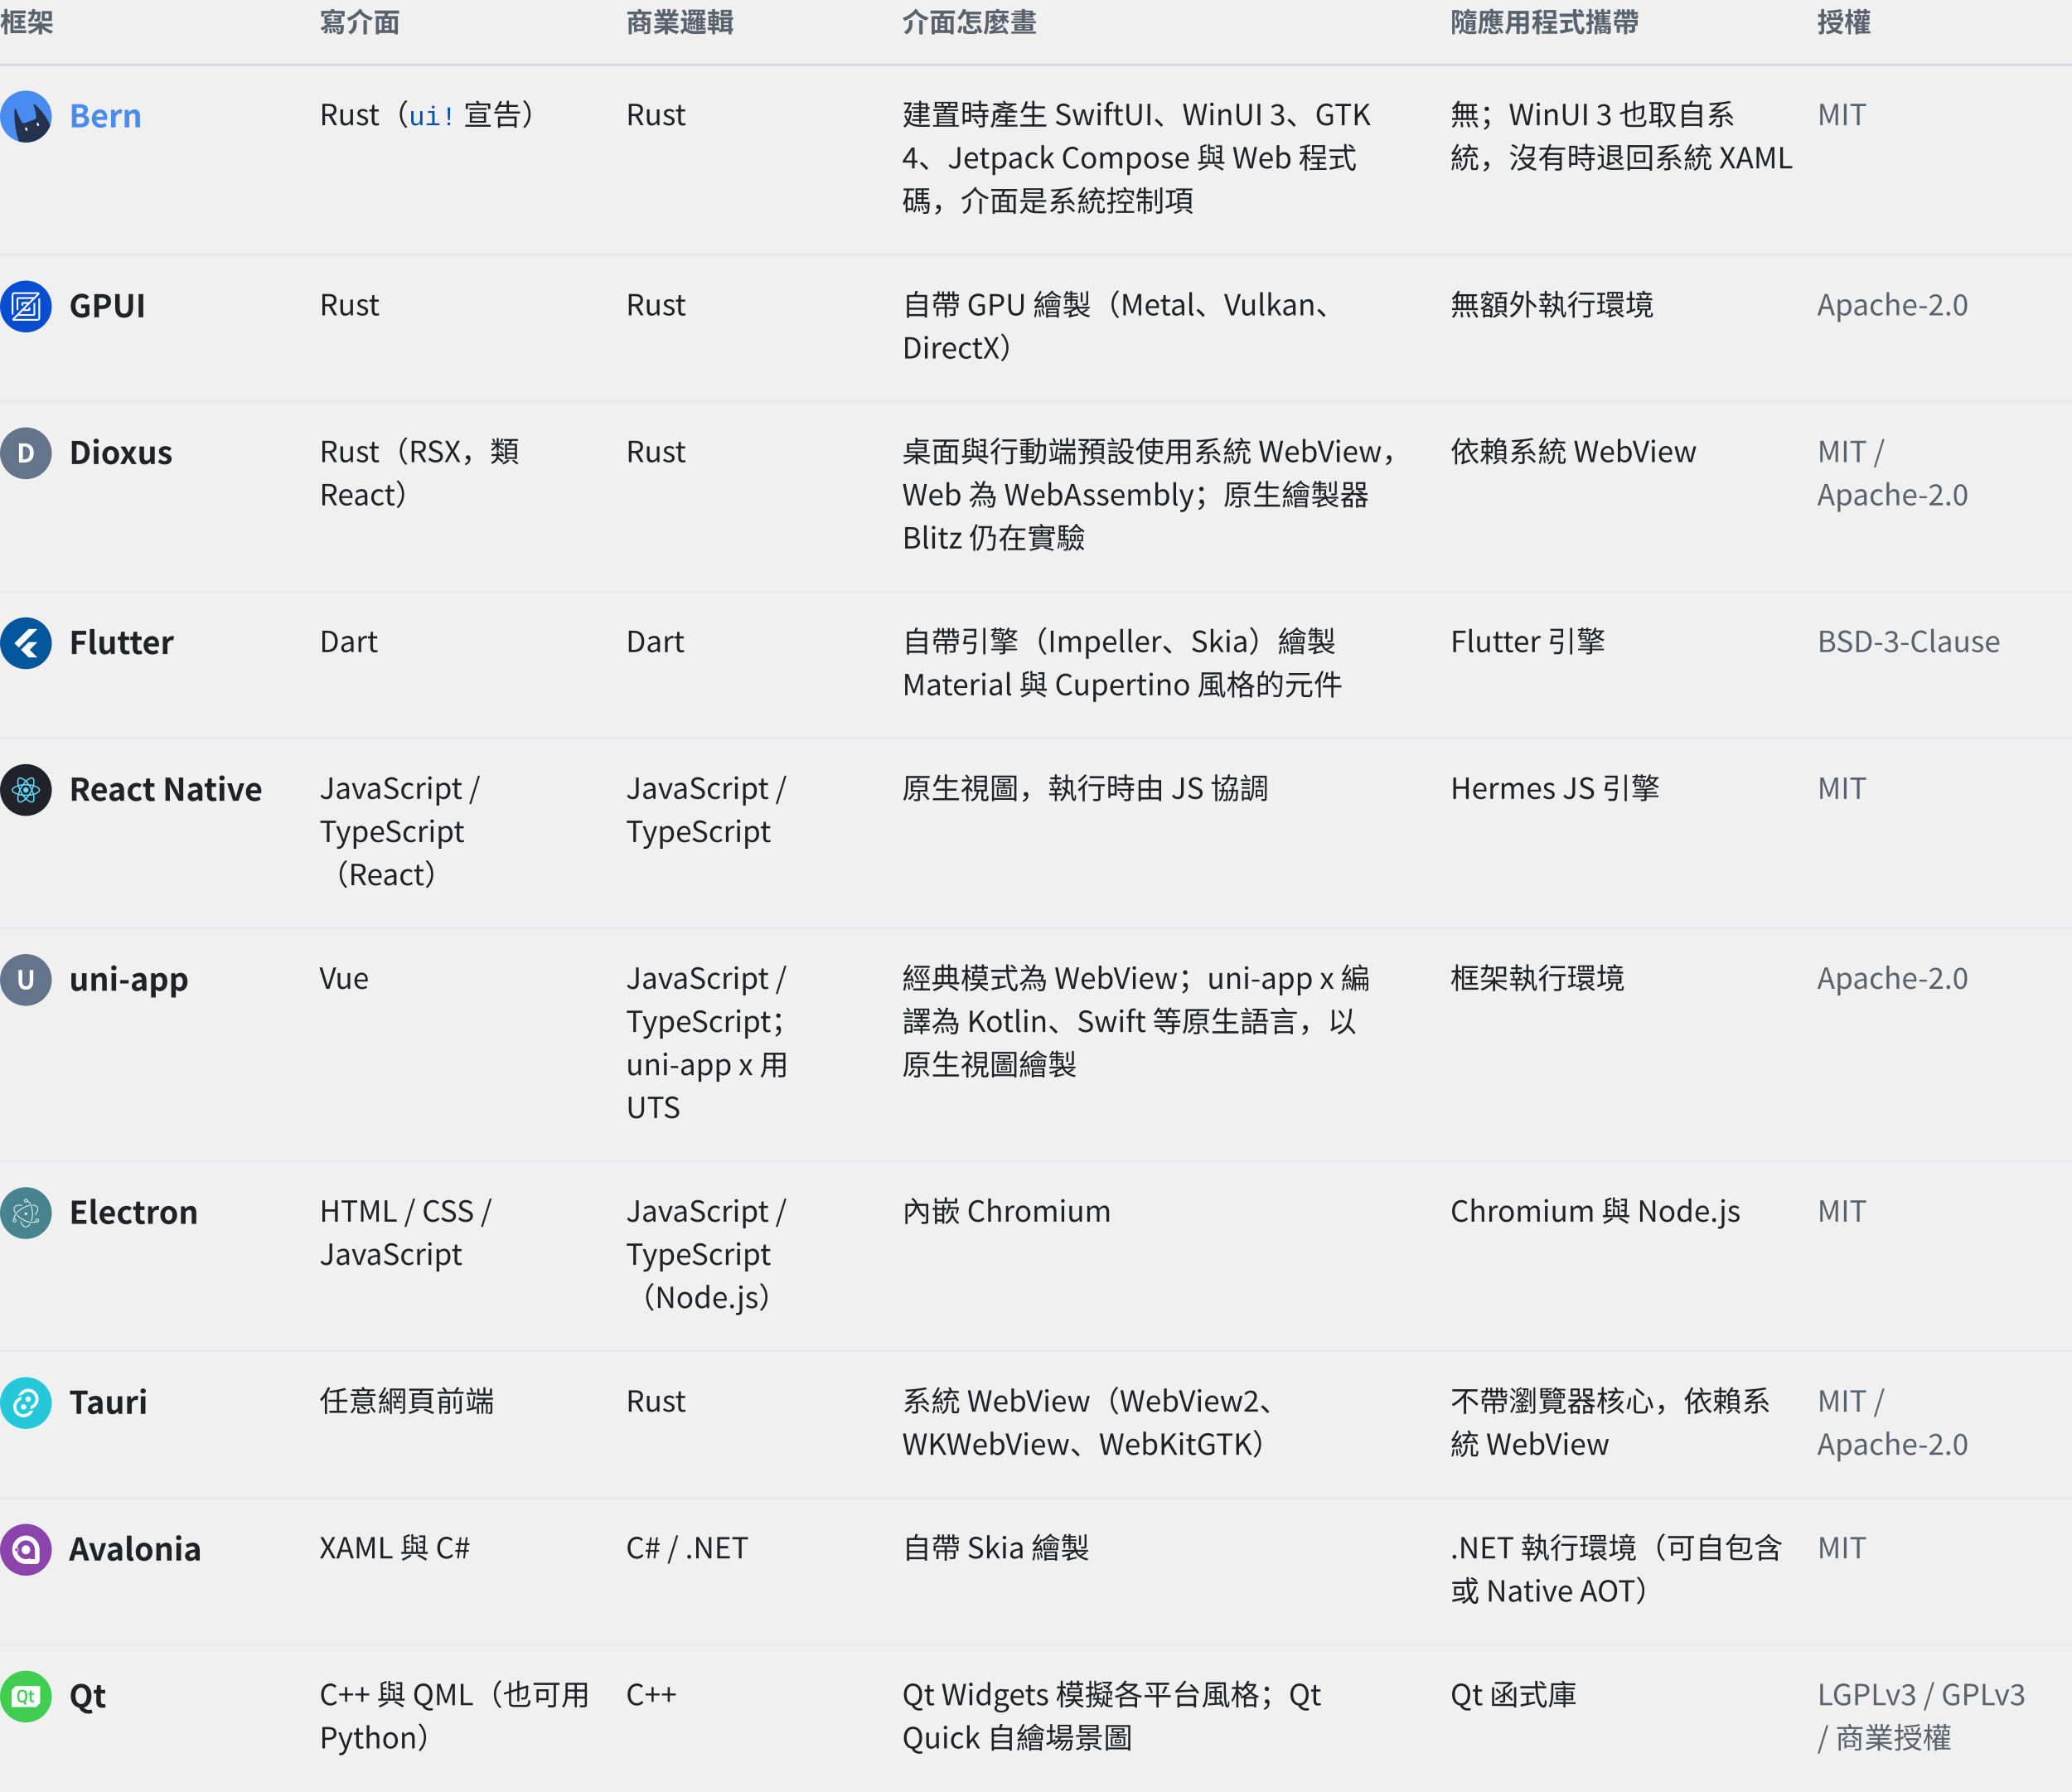
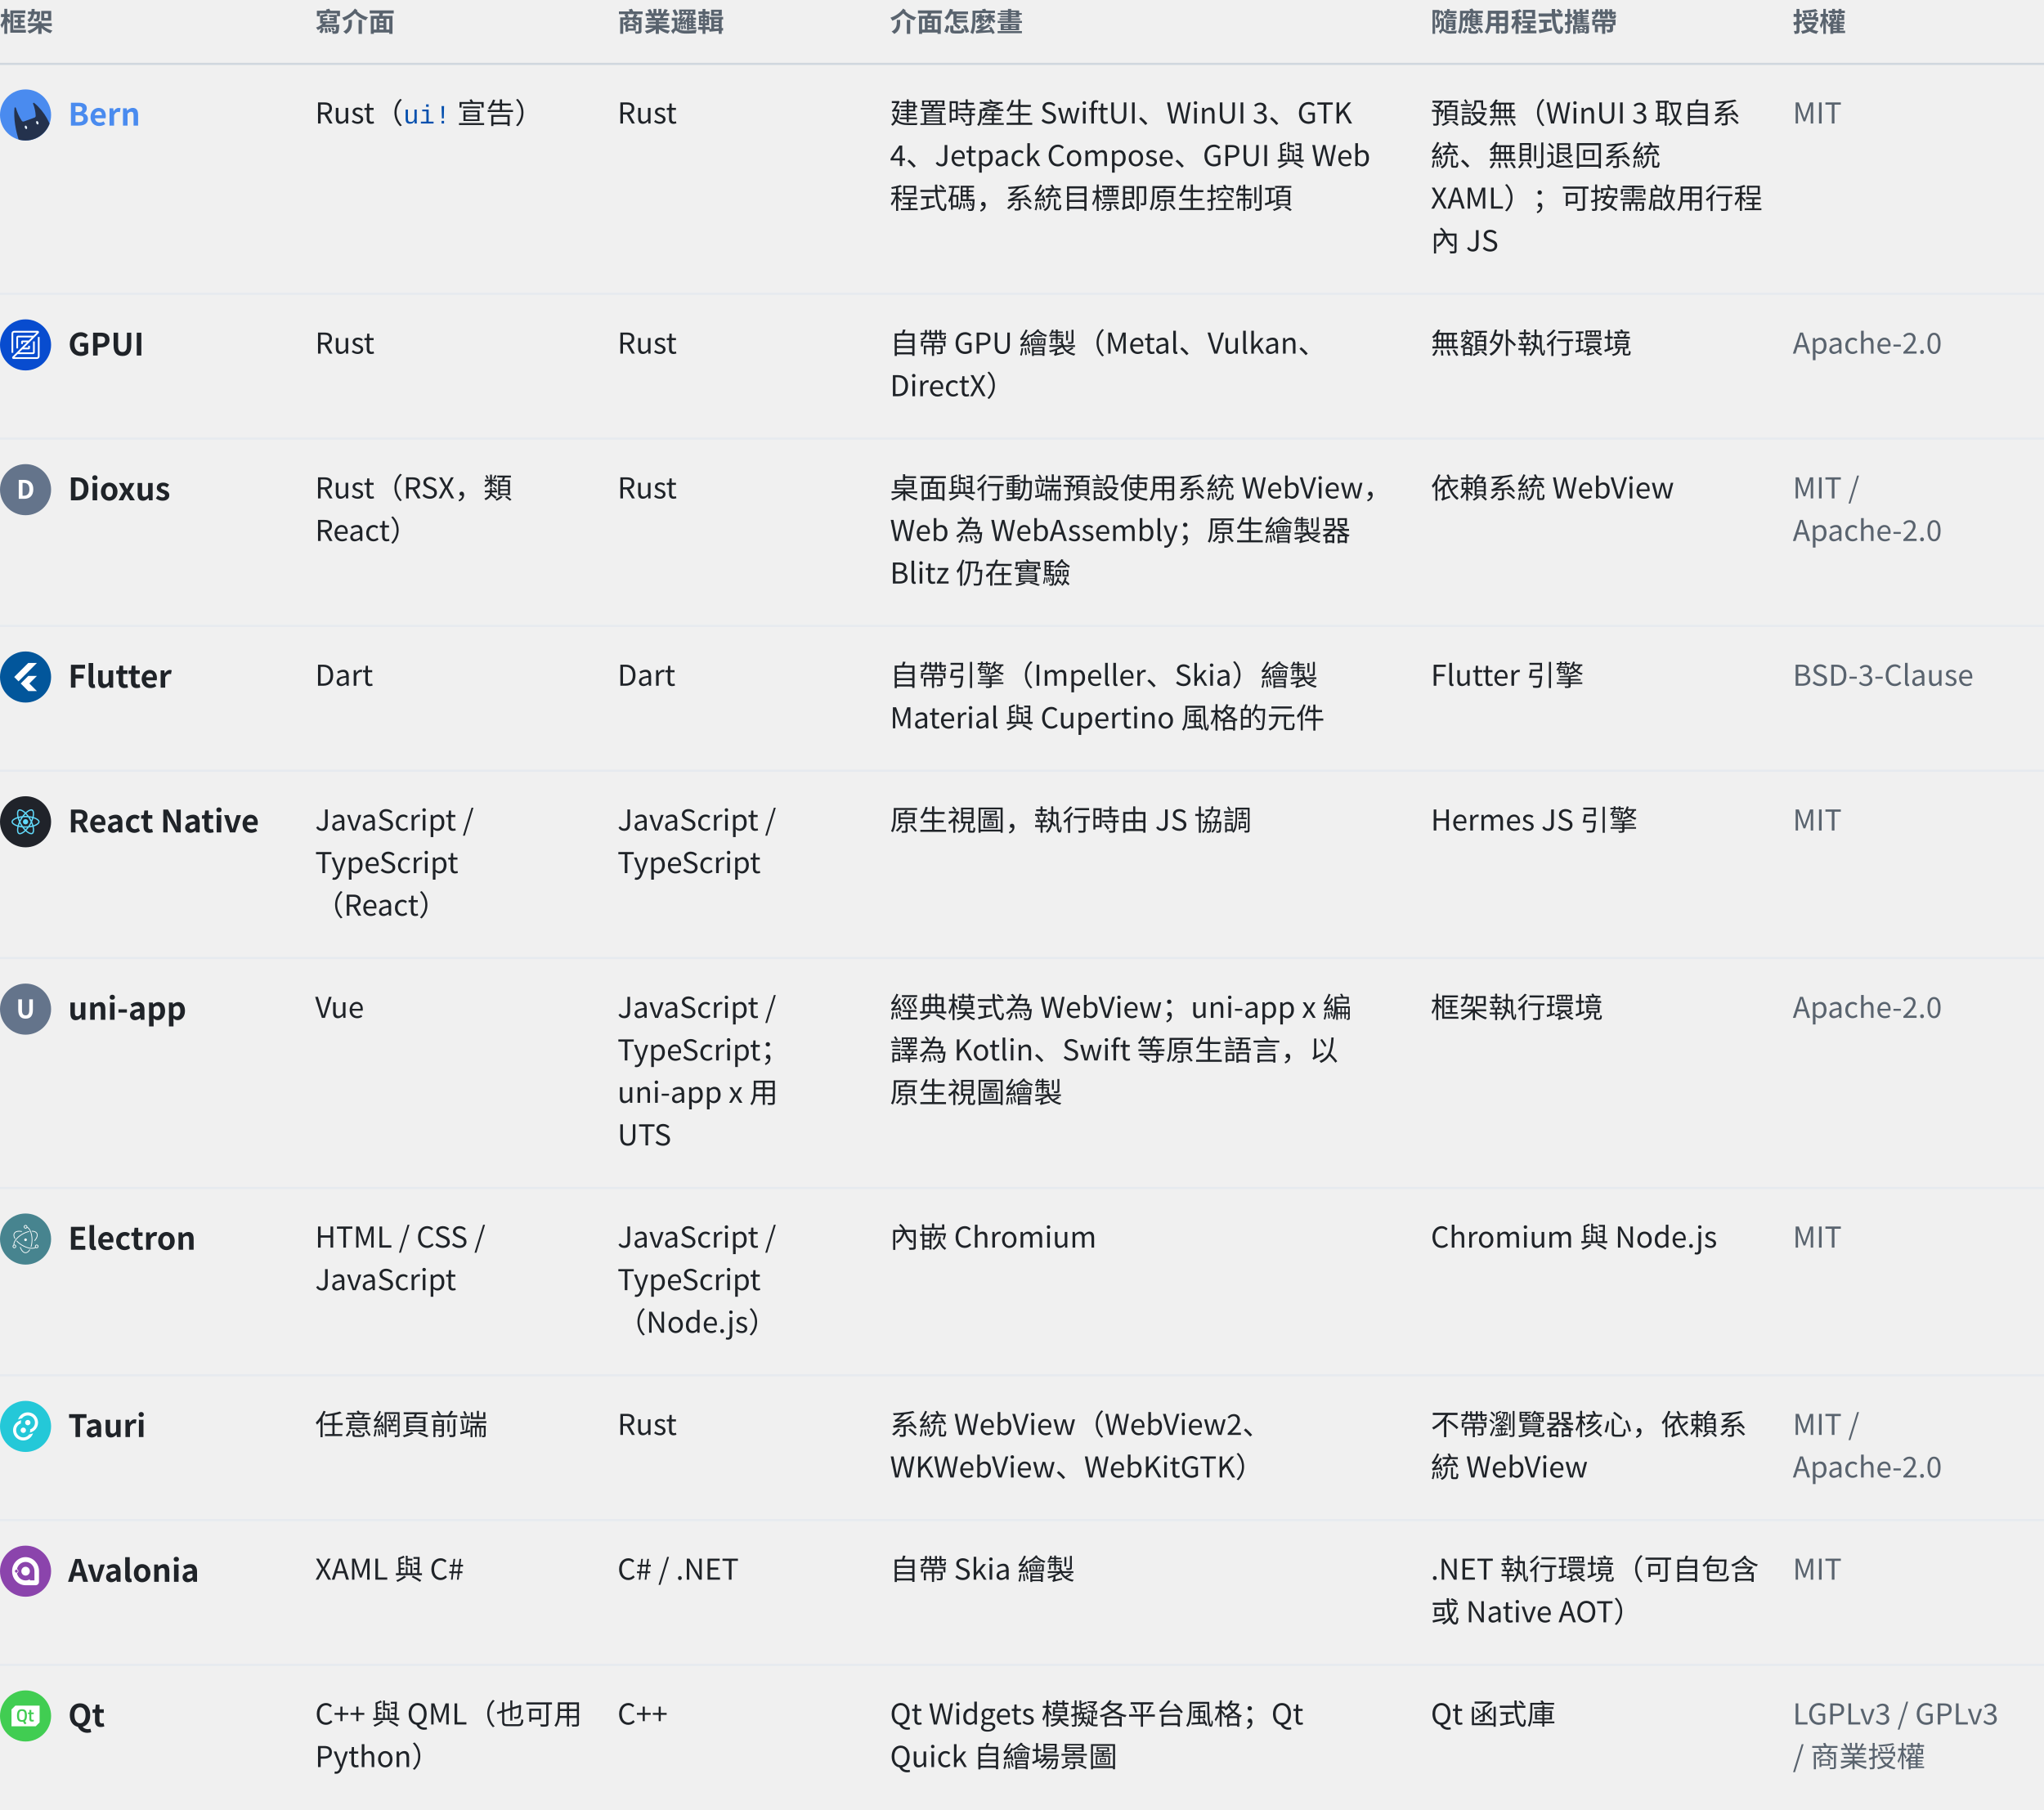
- <svg xmlns="http://www.w3.org/2000/svg" viewBox="0 0 960 830" width="960" height="830" font-family="-apple-system, BlinkMacSystemFont, 'Segoe UI', 'PingFang SC', 'Hiragino Sans GB', 'Microsoft YaHei', 'Noto Sans CJK SC', 'Helvetica Neue', Arial, sans-serif">
+ <svg xmlns="http://www.w3.org/2000/svg" viewBox="0 0 960 850" width="960" height="850" font-family="-apple-system, BlinkMacSystemFont, 'Segoe UI', 'PingFang SC', 'Hiragino Sans GB', 'Microsoft YaHei', 'Noto Sans CJK SC', 'Helvetica Neue', Arial, sans-serif">
  <defs>
    <symbol id="bern-logo" viewBox="0 0 1024 1024">
      <defs>
        <clipPath id="bern-symbol-disc">
          <circle cx="512" cy="512" r="512" />
        </clipPath>
      </defs>
      <g clip-path="url(#bern-symbol-disc)">
        <rect width="1024" height="1024" fill="#4A8BEF" />
        <path fill="#24324D" d="M 290.4 372.1 C 270.7 579.3 309.8 827.6 392.0 1060.0 L 1100 1100 L 1060.0 880.0 C 1013.0 692.2 904.4 451.5 684.3 270.5 A 14 14 0 0 0 662.4 286.5 C 693.7 364.2 711.6 444.8 715.3 529.4 A 36 36 0 0 1 691.6 564.9 C 620.6 590.7 549.5 616.5 478.5 642.4 A 36 36 0 0 1 436.0 628.1 C 383.8 547.6 344.6 461.1 317.8 369.5 A 14 14 0 0 0 290.4 372.1 Z" />
        <ellipse rx="22" ry="36" fill="#E8F4FF" transform="translate(520 760) rotate(-20)" />
        <ellipse rx="22" ry="36" fill="#E8F4FF" transform="translate(748 668) rotate(-20)" />
      </g>
    </symbol>
  </defs>
  <text x="0.0" y="14.8" font-size="12.5" fill="#59636E" font-weight="600">框架</text>
  <text x="148.0" y="14.8" font-size="12.5" fill="#59636E" font-weight="600">寫介面</text>
  <text x="290.0" y="14.8" font-size="12.5" fill="#59636E" font-weight="600">商業邏輯</text>
  <text x="418.0" y="14.8" font-size="12.5" fill="#59636E" font-weight="600">介面怎麼畫</text>
  <text x="672.0" y="14.8" font-size="12.5" fill="#59636E" font-weight="600">隨應用程式攜帶</text>
  <text x="842.0" y="14.8" font-size="12.5" fill="#59636E" font-weight="600">授權</text>
  <line x1="0" y1="30.0" x2="960" y2="30.0" stroke="#D0D7DE" />
  <use href="#bern-logo" x="0.0" y="42.0" width="24.0" height="24.0" />
  <text x="32" y="59" font-size="14.5" font-weight="700" fill="#4A8BEF">Bern</text>
  <text x="148.0" y="58.0" font-size="13.5" fill="#1F2328">Rust（<tspan font-family="ui-monospace, SFMono-Regular, Menlo, Consolas, 'Liberation Mono', monospace" font-size="12.4" fill="#0550AE">ui!</tspan> 宣告）</text>
  <text x="290.0" y="58.0" font-size="13.5" fill="#1F2328">Rust</text>
  <text x="418.0" y="58.0" font-size="13.5" fill="#1F2328">建置時產生 SwiftUI、WinUI 3、GTK</text>
-   <text x="418.0" y="78.0" font-size="13.5" fill="#1F2328">4、Jetpack Compose 與 Web 程式</text>
-   <text x="418.0" y="98.0" font-size="13.5" fill="#1F2328">碼，介面是系統控制項</text>
-   <text x="672.0" y="58.0" font-size="13.5" fill="#1F2328">無；WinUI 3 也取自系</text>
-   <text x="672.0" y="78.0" font-size="13.5" fill="#1F2328">統，沒有時退回系統 XAML</text>
+   <text x="418.0" y="78.0" font-size="13.5" fill="#1F2328">4、Jetpack Compose、GPUI 與 Web</text>
+   <text x="418.0" y="98.0" font-size="13.5" fill="#1F2328">程式碼，系統目標即原生控制項</text>
+   <text x="672.0" y="58.0" font-size="13.5" fill="#1F2328">預設無（WinUI 3 取自系</text>
+   <text x="672.0" y="78.0" font-size="13.5" fill="#1F2328">統、無則退回系統</text>
+   <text x="672.0" y="98.0" font-size="13.5" fill="#1F2328">XAML）；可按需啟用行程</text>
+   <text x="672.0" y="118.0" font-size="13.5" fill="#1F2328">內 JS</text>
  <text x="842.0" y="58.0" font-size="13.5" fill="#59636E">MIT</text>
-   <line x1="0" y1="118.0" x2="960" y2="118.0" stroke="#E6EAEF" />
-   <circle cx="12.0" cy="142.0" r="12.0" fill="#084CCF" />
-   <path d="M2.25 1.5a.75.75 0 0 0-.75.75v16.5H0V2.25A2.25 2.25 0 0 1 2.25 0h20.095c1.002 0 1.504 1.212.795 1.92L10.764 14.298h3.486V12.75h1.5v1.922a1.125 1.125 0 0 1-1.125 1.125H9.264l-2.578 2.578h11.689V9h1.5v9.375a1.5 1.5 0 0 1-1.5 1.5H5.185L2.562 22.5H21.75a.75.75 0 0 0 .75-.75V5.25H24v16.5A2.25 2.25 0 0 1 21.75 24H1.655C.653 24 .151 22.788.86 22.08L13.19 9.75H9.75v1.5h-1.5V9.375A1.125 1.125 0 0 1 9.375 8.25h5.314l2.625-2.625H5.625V15h-1.5V5.625a1.5 1.5 0 0 1 1.5-1.5h13.19L21.438 1.5z" fill="#FFFFFF" transform="translate(5.40 135.40) scale(0.55)" />
-   <text x="32" y="147" font-size="14.5" font-weight="700" fill="#1F2328">GPUI</text>
-   <text x="148.0" y="146.1" font-size="13.5" fill="#1F2328">Rust</text>
-   <text x="290.0" y="146.1" font-size="13.5" fill="#1F2328">Rust</text>
-   <text x="418.0" y="146.1" font-size="13.5" fill="#1F2328">自帶 GPU 繪製（Metal、Vulkan、</text>
-   <text x="418.0" y="166.1" font-size="13.5" fill="#1F2328">DirectX）</text>
-   <text x="672.0" y="146.1" font-size="13.5" fill="#1F2328">無額外執行環境</text>
-   <text x="842.0" y="146.1" font-size="13.5" fill="#59636E">Apache-2.0</text>
-   <line x1="0" y1="186.0" x2="960" y2="186.0" stroke="#E6EAEF" />
-   <circle cx="12.0" cy="210.0" r="12.0" fill="#64748B" />
-   <text x="12.0" y="214.3" text-anchor="middle" font-size="12.0" font-weight="700" fill="#FFFFFF">D</text>
-   <text x="32" y="215" font-size="14.5" font-weight="700" fill="#1F2328">Dioxus</text>
-   <text x="148.0" y="214.1" font-size="13.5" fill="#1F2328">Rust（RSX，類</text>
-   <text x="148.0" y="234.1" font-size="13.5" fill="#1F2328">React）</text>
-   <text x="290.0" y="214.1" font-size="13.5" fill="#1F2328">Rust</text>
-   <text x="418.0" y="214.1" font-size="13.5" fill="#1F2328">桌面與行動端預設使用系統 WebView，</text>
-   <text x="418.0" y="234.1" font-size="13.5" fill="#1F2328">Web 為 WebAssembly；原生繪製器</text>
-   <text x="418.0" y="254.1" font-size="13.5" fill="#1F2328">Blitz 仍在實驗</text>
-   <text x="672.0" y="214.1" font-size="13.5" fill="#1F2328">依賴系統 WebView</text>
-   <text x="842.0" y="214.1" font-size="13.5" fill="#59636E">MIT /</text>
-   <text x="842.0" y="234.1" font-size="13.5" fill="#59636E">Apache-2.0</text>
-   <line x1="0" y1="274.0" x2="960" y2="274.0" stroke="#E6EAEF" />
-   <circle cx="12.0" cy="298.0" r="12.0" fill="#02569B" />
-   <path d="M14.314 0L2.3 12 6 15.7 21.684.013h-7.357zm.014 11.072L7.857 17.53l6.47 6.47H21.7l-6.46-6.468 6.46-6.46h-7.37z" fill="#FFFFFF" transform="translate(5.40 291.40) scale(0.55)" />
-   <text x="32" y="303" font-size="14.5" font-weight="700" fill="#1F2328">Flutter</text>
-   <text x="148.0" y="302.1" font-size="13.5" fill="#1F2328">Dart</text>
-   <text x="290.0" y="302.1" font-size="13.5" fill="#1F2328">Dart</text>
-   <text x="418.0" y="302.1" font-size="13.5" fill="#1F2328">自帶引擎（Impeller、Skia）繪製</text>
-   <text x="418.0" y="322.1" font-size="13.5" fill="#1F2328">Material 與 Cupertino 風格的元件</text>
-   <text x="672.0" y="302.1" font-size="13.5" fill="#1F2328">Flutter 引擎</text>
-   <text x="842.0" y="302.1" font-size="13.5" fill="#59636E">BSD-3-Clause</text>
-   <line x1="0" y1="342.0" x2="960" y2="342.0" stroke="#E6EAEF" />
-   <circle cx="12.0" cy="366.0" r="12.0" fill="#20232A" />
-   <path d="M14.23 12.004a2.236 2.236 0 0 1-2.235 2.236 2.236 2.236 0 0 1-2.236-2.236 2.236 2.236 0 0 1 2.235-2.236 2.236 2.236 0 0 1 2.236 2.236zm2.648-10.69c-1.346 0-3.107.96-4.888 2.622-1.78-1.653-3.542-2.602-4.887-2.602-.41 0-.783.093-1.106.278-1.375.793-1.683 3.264-.973 6.365C1.98 8.917 0 10.42 0 12.004c0 1.59 1.99 3.097 5.043 4.03-.704 3.113-.39 5.588.988 6.38.32.187.69.275 1.102.275 1.345 0 3.107-.96 4.888-2.624 1.78 1.654 3.542 2.603 4.887 2.603.41 0 .783-.09 1.106-.275 1.374-.792 1.683-3.263.973-6.365C22.02 15.096 24 13.59 24 12.004c0-1.59-1.99-3.097-5.043-4.032.704-3.11.39-5.587-.988-6.38-.318-.184-.688-.277-1.092-.278zm-.005 1.09v.006c.225 0 .406.044.558.127.666.382.955 1.835.73 3.704-.054.46-.142.945-.25 1.44-.96-.236-2.006-.417-3.107-.534-.66-.905-1.345-1.727-2.035-2.447 1.592-1.48 3.087-2.292 4.105-2.295zm-9.77.02c1.012 0 2.514.808 4.11 2.28-.686.72-1.37 1.537-2.02 2.442-1.107.117-2.154.298-3.113.538-.112-.49-.195-.964-.254-1.42-.23-1.868.054-3.32.714-3.707.19-.09.4-.127.563-.132zm4.882 3.05c.455.468.91.992 1.36 1.564-.44-.02-.89-.034-1.345-.034-.46 0-.915.01-1.36.034.44-.572.895-1.096 1.345-1.565zM12 8.1c.74 0 1.477.034 2.202.093.406.582.802 1.203 1.183 1.86.372.64.71 1.29 1.018 1.946-.308.655-.646 1.31-1.013 1.95-.38.66-.773 1.288-1.18 1.87-.728.063-1.466.098-2.21.098-.74 0-1.477-.035-2.202-.093-.406-.582-.802-1.204-1.183-1.86-.372-.64-.71-1.29-1.018-1.946.303-.657.646-1.313 1.013-1.954.38-.66.773-1.286 1.18-1.868.728-.064 1.466-.098 2.21-.098zm-3.635.254c-.24.377-.48.763-.704 1.16-.225.39-.435.782-.635 1.174-.265-.656-.49-1.31-.676-1.947.64-.15 1.315-.283 2.015-.386zm7.26 0c.695.103 1.365.23 2.006.387-.18.632-.405 1.282-.66 1.933-.2-.39-.41-.783-.64-1.174-.225-.392-.465-.774-.705-1.146zm3.063.675c.484.15.944.317 1.375.498 1.732.74 2.852 1.708 2.852 2.476-.005.768-1.125 1.74-2.857 2.475-.42.18-.88.342-1.355.493-.28-.958-.646-1.956-1.1-2.98.45-1.017.81-2.01 1.085-2.964zm-13.395.004c.278.96.645 1.957 1.1 2.98-.45 1.017-.812 2.01-1.086 2.964-.484-.15-.944-.318-1.37-.5-1.732-.737-2.852-1.706-2.852-2.474 0-.768 1.12-1.742 2.852-2.476.42-.18.88-.342 1.356-.494zm11.678 4.28c.265.657.49 1.312.676 1.948-.64.157-1.316.29-2.016.39.24-.375.48-.762.705-1.158.225-.39.435-.788.636-1.18zm-9.945.02c.2.392.41.783.64 1.175.23.39.465.772.705 1.143-.695-.102-1.365-.23-2.006-.386.18-.63.406-1.282.66-1.933zM17.92 16.32c.112.493.2.968.254 1.423.23 1.868-.054 3.32-.714 3.708-.147.09-.338.128-.563.128-1.012 0-2.514-.807-4.11-2.28.686-.72 1.37-1.536 2.02-2.44 1.107-.118 2.154-.3 3.113-.54zm-11.83.01c.96.234 2.006.415 3.107.532.66.905 1.345 1.727 2.035 2.446-1.595 1.483-3.092 2.295-4.11 2.295-.22-.005-.406-.05-.553-.132-.666-.38-.955-1.834-.73-3.703.054-.46.142-.944.25-1.438zm4.56.64c.44.02.89.034 1.345.034.46 0 .915-.01 1.36-.034-.44.572-.895 1.095-1.345 1.565-.455-.47-.91-.993-1.36-1.565z" fill="#61DAFB" transform="translate(5.40 359.40) scale(0.55)" />
-   <text x="32" y="371" font-size="14.5" font-weight="700" fill="#1F2328">React Native</text>
-   <text x="148.0" y="370.1" font-size="13.5" fill="#1F2328">JavaScript /</text>
-   <text x="148.0" y="390.1" font-size="13.5" fill="#1F2328">TypeScript</text>
-   <text x="148.0" y="410.1" font-size="13.5" fill="#1F2328">（React）</text>
-   <text x="290.0" y="370.1" font-size="13.5" fill="#1F2328">JavaScript /</text>
-   <text x="290.0" y="390.1" font-size="13.5" fill="#1F2328">TypeScript</text>
-   <text x="418.0" y="370.1" font-size="13.5" fill="#1F2328">原生視圖，執行時由 JS 協調</text>
-   <text x="672.0" y="370.1" font-size="13.5" fill="#1F2328">Hermes JS 引擎</text>
-   <text x="842.0" y="370.1" font-size="13.5" fill="#59636E">MIT</text>
-   <line x1="0" y1="430.0" x2="960" y2="430.0" stroke="#E6EAEF" />
-   <circle cx="12.0" cy="454.0" r="12.0" fill="#64748B" />
-   <text x="12.0" y="458.3" text-anchor="middle" font-size="12.0" font-weight="700" fill="#FFFFFF">U</text>
-   <text x="32" y="459" font-size="14.5" font-weight="700" fill="#1F2328">uni-app</text>
-   <text x="148.0" y="458.1" font-size="13.5" fill="#1F2328">Vue</text>
-   <text x="290.0" y="458.1" font-size="13.5" fill="#1F2328">JavaScript /</text>
-   <text x="290.0" y="478.1" font-size="13.5" fill="#1F2328">TypeScript；</text>
-   <text x="290.0" y="498.1" font-size="13.5" fill="#1F2328">uni-app x 用</text>
-   <text x="290.0" y="518.0" font-size="13.5" fill="#1F2328">UTS</text>
-   <text x="418.0" y="458.1" font-size="13.5" fill="#1F2328">經典模式為 WebView；uni-app x 編</text>
-   <text x="418.0" y="478.1" font-size="13.5" fill="#1F2328">譯為 Kotlin、Swift 等原生語言，以</text>
-   <text x="418.0" y="498.1" font-size="13.5" fill="#1F2328">原生視圖繪製</text>
-   <text x="672.0" y="458.1" font-size="13.5" fill="#1F2328">框架執行環境</text>
-   <text x="842.0" y="458.1" font-size="13.5" fill="#59636E">Apache-2.0</text>
-   <line x1="0" y1="538.0" x2="960" y2="538.0" stroke="#E6EAEF" />
-   <circle cx="12.0" cy="562.0" r="12.0" fill="#47848F" />
-   <path d="M12.011 0c-.85 0-1.539.689-1.539 1.539 0 .85.689 1.539 1.539 1.539.595 0 1.11-.338 1.366-.832 2.221 1.268 3.847 5.473 3.847 10.362 0 2.071-.289 4.056-.825 5.769a.322.322 0 0 0 .211.403.322.322 0 0 0 .403-.211c.556-1.776.854-3.825.854-5.96 0-5.193-1.772-9.686-4.321-11.003.001-.022.004-.044.004-.067 0-.85-.689-1.539-1.539-1.539zm0 .643a.896.896 0 1 1 0 1.792.896.896 0 1 1 0-1.792zm-5.486 4.305c-2.067.007-3.647.665-4.388 1.948-.738 1.277-.527 2.971.511 4.781a.322.322 0 0 0 .558-.32C2.271 9.727 2.089 8.266 2.694 7.218c.821-1.422 3.033-1.955 5.932-1.427a.322.322 0 0 0 .115-.633c-.784-.143-1.527-.212-2.216-.21zm11.052.018a.322.322 0 0 0-.008.643c1.834.024 3.156.596 3.75 1.626.819 1.419.18 3.595-1.718 5.837a.322.322 0 0 0 .038.454.322.322 0 0 0 .453-.038c2.054-2.426 2.771-4.866 1.784-6.574-.726-1.257-2.26-1.921-4.299-1.947zm-2.698.292a.323.323 0 0 0-.065.007c-1.857.398-3.833 1.175-5.731 2.271-4.57 2.638-7.592 6.495-7.36 9.372-.473.263-.793.766-.793 1.345 0 .85.689 1.539 1.539 1.539.85 0 1.539-.689 1.539-1.539 0-.85-.689-1.539-1.539-1.539-.038 0-.075.003-.113.006-.1-2.56 2.743-6.141 7.048-8.627 1.841-1.063 3.755-1.816 5.545-2.2a.322.322 0 0 0-.07-.636zm-2.879 6.236a1.119 1.119 0 0 0-.224.025c-.601.13-.983.723-.853 1.324.13.601.723.983 1.324.853.601-.13.983-.723.853-1.324-.114-.526-.582-.884-1.099-.879zM4.532 13.341a.321.321 0 0 0-.232.084.321.321 0 0 0-.021.454c1.268 1.394 2.916 2.701 4.795 3.786 4.415 2.549 9.106 3.285 11.561 1.839a1.53 1.53 0 0 0 .897.29c.85 0 1.539-.689 1.539-1.539 0-.85-.689-1.539-1.539-1.539-.85 0-1.539.689-1.539 1.539 0 .276.074.534.201.758-2.245 1.214-6.631.5-10.798-1.905-1.823-1.052-3.418-2.318-4.64-3.661a.321.321 0 0 0-.223-.105zm-2.063 4.017a.896.896 0 1 1 0 1.792.896.896 0 1 1 0-1.792zm19.062 0a.896.896 0 1 1 0 1.792.891.891 0 0 1-.586-.219c-.003-.004-.004-.008-.007-.012a.32.32 0 0 0-.096-.091.896.896 0 0 1 .689-1.469zm-14.005 1.368a.322.322 0 0 0-.321.43C8.279 22.154 10.036 24 12.011 24c1.441 0 2.773-.982 3.813-2.711a.322.322 0 0 0-.11-.441.322.322 0 0 0-.442.11c-.934 1.554-2.081 2.399-3.261 2.399-1.641 0-3.208-1.647-4.2-4.418a.322.322 0 0 0-.285-.213z" fill="#FFFFFF" transform="translate(5.40 555.40) scale(0.55)" />
-   <text x="32" y="567" font-size="14.5" font-weight="700" fill="#1F2328">Electron</text>
-   <text x="148.0" y="566.0" font-size="13.5" fill="#1F2328">HTML / CSS /</text>
-   <text x="148.0" y="586.0" font-size="13.5" fill="#1F2328">JavaScript</text>
-   <text x="290.0" y="566.0" font-size="13.5" fill="#1F2328">JavaScript /</text>
-   <text x="290.0" y="586.0" font-size="13.5" fill="#1F2328">TypeScript</text>
-   <text x="290.0" y="606.0" font-size="13.5" fill="#1F2328">（Node.js）</text>
-   <text x="418.0" y="566.0" font-size="13.5" fill="#1F2328">內嵌 Chromium</text>
-   <text x="672.0" y="566.0" font-size="13.5" fill="#1F2328">Chromium 與 Node.js</text>
-   <text x="842.0" y="566.0" font-size="13.5" fill="#59636E">MIT</text>
-   <line x1="0" y1="626.0" x2="960" y2="626.0" stroke="#E6EAEF" />
-   <circle cx="12.0" cy="650.0" r="12.0" fill="#24C8D8" />
-   <path d="M13.912 0a8.72 8.72 0 0 0-8.308 6.139c1.05-.515 2.18-.845 3.342-.976 2.415-3.363 7.4-3.412 9.88-.097 2.48 3.315 1.025 8.084-2.883 9.45a6.131 6.131 0 0 1-.3 2.762 8.72 8.72 0 0 0 3.01-1.225A8.72 8.72 0 0 0 13.913 0zm.082 6.451a2.284 2.284 0 1 0-.15 4.566 2.284 2.284 0 0 0 .15-4.566zm-5.629.27a8.72 8.72 0 0 0-3.031 1.235 8.72 8.72 0 1 0 13.06 9.913 10.173 10.174 0 0 1-3.343.965 6.125 6.125 0 1 1-7.028-9.343 6.114 6.115 0 0 1 .342-2.772zm1.713 6.27a2.284 2.284 0 0 0-2.284 2.283 2.284 2.284 0 0 0 2.284 2.284 2.284 2.284 0 0 0 2.284-2.284 2.284 2.284 0 0 0-2.284-2.284z" fill="#FFFFFF" transform="translate(5.40 643.40) scale(0.55)" />
-   <text x="32" y="655" font-size="14.5" font-weight="700" fill="#1F2328">Tauri</text>
-   <text x="148.0" y="654.0" font-size="13.5" fill="#1F2328">任意網頁前端</text>
-   <text x="290.0" y="654.0" font-size="13.5" fill="#1F2328">Rust</text>
-   <text x="418.0" y="654.0" font-size="13.5" fill="#1F2328">系統 WebView（WebView2、</text>
-   <text x="418.0" y="674.0" font-size="13.5" fill="#1F2328">WKWebView、WebKitGTK）</text>
-   <text x="672.0" y="654.0" font-size="13.5" fill="#1F2328">不帶瀏覽器核心，依賴系</text>
-   <text x="672.0" y="674.0" font-size="13.5" fill="#1F2328">統 WebView</text>
-   <text x="842.0" y="654.0" font-size="13.5" fill="#59636E">MIT /</text>
-   <text x="842.0" y="674.0" font-size="13.5" fill="#59636E">Apache-2.0</text>
-   <line x1="0" y1="694.0" x2="960" y2="694.0" stroke="#E6EAEF" />
-   <circle cx="12.0" cy="718.0" r="12.0" fill="#8B44AC" />
-   <path d="M12.034 8.208c-2.003 0-3.627 1.696-3.627 3.789s1.624 3.789 3.627 3.789 3.627-1.697 3.627-3.79-1.624-3.788-3.627-3.788m-7.392 2.067c.72.211 1.248.902 1.248 1.722s-.528 1.51-1.248 1.721c.752 3.54 3.776 6.188 7.392 6.188 1.316 0 2.554-.35 3.632-.967v.914h3.94v-7.528a5 5 0 0 0 0-.224v-.104c0-4.369-3.39-7.91-7.572-7.91-3.616 0-6.64 2.648-7.392 6.188m-.5 2.982c.67 0 1.212-.567 1.212-1.266s-.542-1.265-1.212-1.265-1.211.566-1.211 1.265c0 .7.542 1.266 1.211 1.266M20.682 24H11.8C5.549 23.887.515 18.556.515 12c0-6.627 5.143-12 11.487-12 6.241 0 11.32 5.2 11.483 11.678l-.02 9.743C23.3 22.876 22.12 24 20.683 24" fill="#FFFFFF" transform="translate(5.40 711.40) scale(0.55)" />
-   <text x="32" y="723" font-size="14.5" font-weight="700" fill="#1F2328">Avalonia</text>
-   <text x="148.0" y="722.0" font-size="13.5" fill="#1F2328">XAML 與 C#</text>
-   <text x="290.0" y="722.0" font-size="13.5" fill="#1F2328">C# / .NET</text>
-   <text x="418.0" y="722.0" font-size="13.5" fill="#1F2328">自帶 Skia 繪製</text>
-   <text x="672.0" y="722.0" font-size="13.5" fill="#1F2328">.NET 執行環境（可自包含</text>
-   <text x="672.0" y="742.0" font-size="13.5" fill="#1F2328">或 Native AOT）</text>
-   <text x="842.0" y="722.0" font-size="13.5" fill="#59636E">MIT</text>
-   <line x1="0" y1="762.0" x2="960" y2="762.0" stroke="#E6EAEF" />
-   <circle cx="12.0" cy="786.0" r="12.0" fill="#41CD52" />
-   <path d="M21.693 3.162H3.33L0 6.49v14.348h20.671L24 17.51V3.162zM12.785 18.4l-1.562.728-1.35-2.217c-.196.057-.499.09-.924.09-1.579 0-2.683-.425-3.305-1.276-.622-.85-.932-2.2-.932-4.033 0-1.84.319-3.206.949-4.098.63-.892 1.726-1.341 3.288-1.341 1.562 0 2.658.441 3.28 1.333.63.883.94 2.25.94 4.098 0 1.219-.13 2.2-.384 2.945-.261.752-.679 1.325-1.268 1.718zm4.736-1.587c-.858 0-1.447-.196-1.766-.59-.32-.392-.483-1.136-.483-2.232v-3.534H14.11V9.051h1.162V6.843h1.644V9.05h2.094v1.415h-2.094v3.346c0 .622.05 1.03.14 1.227.09.204.326.303.695.303l1.243-.05.073 1.326c-.67.13-1.186.196-1.546.196zm-8.58-9.08c-.95 0-1.604.311-1.963.94-.352.63-.532 1.629-.532 3.011 0 1.374.172 2.364.515 2.953.344.589 1.006.892 1.98.892.973 0 1.628-.295 1.971-.876.335-.58.507-1.57.507-2.953 0-1.39-.172-2.396-.523-3.026-.352-.63-1.006-.94-1.955-.94Z" fill="#FFFFFF" transform="translate(5.40 779.40) scale(0.55)" />
-   <text x="32" y="791" font-size="14.5" font-weight="700" fill="#1F2328">Qt</text>
-   <text x="148.0" y="790.0" font-size="13.5" fill="#1F2328">C++ 與 QML（也可用</text>
-   <text x="148.0" y="810.0" font-size="13.5" fill="#1F2328">Python）</text>
-   <text x="290.0" y="790.0" font-size="13.5" fill="#1F2328">C++</text>
-   <text x="418.0" y="790.0" font-size="13.5" fill="#1F2328">Qt Widgets 模擬各平台風格；Qt</text>
-   <text x="418.0" y="810.0" font-size="13.5" fill="#1F2328">Quick 自繪場景圖</text>
-   <text x="672.0" y="790.0" font-size="13.5" fill="#1F2328">Qt 函式庫</text>
-   <text x="842.0" y="790.0" font-size="13.5" fill="#59636E">LGPLv3 / GPLv3</text>
-   <text x="842.0" y="810.0" font-size="13.5" fill="#59636E">/ 商業授權</text>
+   <line x1="0" y1="138.0" x2="960" y2="138.0" stroke="#E6EAEF" />
+   <circle cx="12.0" cy="162.0" r="12.0" fill="#084CCF" />
+   <path d="M2.25 1.5a.75.75 0 0 0-.75.75v16.5H0V2.25A2.25 2.25 0 0 1 2.25 0h20.095c1.002 0 1.504 1.212.795 1.92L10.764 14.298h3.486V12.75h1.5v1.922a1.125 1.125 0 0 1-1.125 1.125H9.264l-2.578 2.578h11.689V9h1.5v9.375a1.5 1.5 0 0 1-1.5 1.5H5.185L2.562 22.5H21.75a.75.75 0 0 0 .75-.75V5.25H24v16.5A2.25 2.25 0 0 1 21.75 24H1.655C.653 24 .151 22.788.86 22.08L13.19 9.75H9.75v1.5h-1.5V9.375A1.125 1.125 0 0 1 9.375 8.25h5.314l2.625-2.625H5.625V15h-1.5V5.625a1.5 1.5 0 0 1 1.5-1.5h13.19L21.438 1.5z" fill="#FFFFFF" transform="translate(5.40 155.40) scale(0.55)" />
+   <text x="32" y="167" font-size="14.5" font-weight="700" fill="#1F2328">GPUI</text>
+   <text x="148.0" y="166.1" font-size="13.5" fill="#1F2328">Rust</text>
+   <text x="290.0" y="166.1" font-size="13.5" fill="#1F2328">Rust</text>
+   <text x="418.0" y="166.1" font-size="13.5" fill="#1F2328">自帶 GPU 繪製（Metal、Vulkan、</text>
+   <text x="418.0" y="186.1" font-size="13.5" fill="#1F2328">DirectX）</text>
+   <text x="672.0" y="166.1" font-size="13.5" fill="#1F2328">無額外執行環境</text>
+   <text x="842.0" y="166.1" font-size="13.5" fill="#59636E">Apache-2.0</text>
+   <line x1="0" y1="206.0" x2="960" y2="206.0" stroke="#E6EAEF" />
+   <circle cx="12.0" cy="230.0" r="12.0" fill="#64748B" />
+   <text x="12.0" y="234.3" text-anchor="middle" font-size="12.0" font-weight="700" fill="#FFFFFF">D</text>
+   <text x="32" y="235" font-size="14.5" font-weight="700" fill="#1F2328">Dioxus</text>
+   <text x="148.0" y="234.1" font-size="13.5" fill="#1F2328">Rust（RSX，類</text>
+   <text x="148.0" y="254.1" font-size="13.5" fill="#1F2328">React）</text>
+   <text x="290.0" y="234.1" font-size="13.5" fill="#1F2328">Rust</text>
+   <text x="418.0" y="234.1" font-size="13.5" fill="#1F2328">桌面與行動端預設使用系統 WebView，</text>
+   <text x="418.0" y="254.1" font-size="13.5" fill="#1F2328">Web 為 WebAssembly；原生繪製器</text>
+   <text x="418.0" y="274.1" font-size="13.5" fill="#1F2328">Blitz 仍在實驗</text>
+   <text x="672.0" y="234.1" font-size="13.5" fill="#1F2328">依賴系統 WebView</text>
+   <text x="842.0" y="234.1" font-size="13.5" fill="#59636E">MIT /</text>
+   <text x="842.0" y="254.1" font-size="13.5" fill="#59636E">Apache-2.0</text>
+   <line x1="0" y1="294.0" x2="960" y2="294.0" stroke="#E6EAEF" />
+   <circle cx="12.0" cy="318.0" r="12.0" fill="#02569B" />
+   <path d="M14.314 0L2.3 12 6 15.7 21.684.013h-7.357zm.014 11.072L7.857 17.53l6.47 6.47H21.7l-6.46-6.468 6.46-6.46h-7.37z" fill="#FFFFFF" transform="translate(5.40 311.40) scale(0.55)" />
+   <text x="32" y="323" font-size="14.5" font-weight="700" fill="#1F2328">Flutter</text>
+   <text x="148.0" y="322.1" font-size="13.5" fill="#1F2328">Dart</text>
+   <text x="290.0" y="322.1" font-size="13.5" fill="#1F2328">Dart</text>
+   <text x="418.0" y="322.1" font-size="13.5" fill="#1F2328">自帶引擎（Impeller、Skia）繪製</text>
+   <text x="418.0" y="342.1" font-size="13.5" fill="#1F2328">Material 與 Cupertino 風格的元件</text>
+   <text x="672.0" y="322.1" font-size="13.5" fill="#1F2328">Flutter 引擎</text>
+   <text x="842.0" y="322.1" font-size="13.5" fill="#59636E">BSD-3-Clause</text>
+   <line x1="0" y1="362.0" x2="960" y2="362.0" stroke="#E6EAEF" />
+   <circle cx="12.0" cy="386.0" r="12.0" fill="#20232A" />
+   <path d="M14.23 12.004a2.236 2.236 0 0 1-2.235 2.236 2.236 2.236 0 0 1-2.236-2.236 2.236 2.236 0 0 1 2.235-2.236 2.236 2.236 0 0 1 2.236 2.236zm2.648-10.69c-1.346 0-3.107.96-4.888 2.622-1.78-1.653-3.542-2.602-4.887-2.602-.41 0-.783.093-1.106.278-1.375.793-1.683 3.264-.973 6.365C1.98 8.917 0 10.42 0 12.004c0 1.59 1.99 3.097 5.043 4.03-.704 3.113-.39 5.588.988 6.38.32.187.69.275 1.102.275 1.345 0 3.107-.96 4.888-2.624 1.78 1.654 3.542 2.603 4.887 2.603.41 0 .783-.09 1.106-.275 1.374-.792 1.683-3.263.973-6.365C22.02 15.096 24 13.59 24 12.004c0-1.59-1.99-3.097-5.043-4.032.704-3.11.39-5.587-.988-6.38-.318-.184-.688-.277-1.092-.278zm-.005 1.09v.006c.225 0 .406.044.558.127.666.382.955 1.835.73 3.704-.054.46-.142.945-.25 1.44-.96-.236-2.006-.417-3.107-.534-.66-.905-1.345-1.727-2.035-2.447 1.592-1.48 3.087-2.292 4.105-2.295zm-9.77.02c1.012 0 2.514.808 4.11 2.28-.686.72-1.37 1.537-2.02 2.442-1.107.117-2.154.298-3.113.538-.112-.49-.195-.964-.254-1.42-.23-1.868.054-3.32.714-3.707.19-.09.4-.127.563-.132zm4.882 3.05c.455.468.91.992 1.36 1.564-.44-.02-.89-.034-1.345-.034-.46 0-.915.01-1.36.034.44-.572.895-1.096 1.345-1.565zM12 8.1c.74 0 1.477.034 2.202.093.406.582.802 1.203 1.183 1.86.372.64.71 1.29 1.018 1.946-.308.655-.646 1.31-1.013 1.95-.38.66-.773 1.288-1.18 1.87-.728.063-1.466.098-2.21.098-.74 0-1.477-.035-2.202-.093-.406-.582-.802-1.204-1.183-1.86-.372-.64-.71-1.29-1.018-1.946.303-.657.646-1.313 1.013-1.954.38-.66.773-1.286 1.18-1.868.728-.064 1.466-.098 2.21-.098zm-3.635.254c-.24.377-.48.763-.704 1.16-.225.39-.435.782-.635 1.174-.265-.656-.49-1.31-.676-1.947.64-.15 1.315-.283 2.015-.386zm7.26 0c.695.103 1.365.23 2.006.387-.18.632-.405 1.282-.66 1.933-.2-.39-.41-.783-.64-1.174-.225-.392-.465-.774-.705-1.146zm3.063.675c.484.15.944.317 1.375.498 1.732.74 2.852 1.708 2.852 2.476-.005.768-1.125 1.74-2.857 2.475-.42.18-.88.342-1.355.493-.28-.958-.646-1.956-1.1-2.98.45-1.017.81-2.01 1.085-2.964zm-13.395.004c.278.96.645 1.957 1.1 2.98-.45 1.017-.812 2.01-1.086 2.964-.484-.15-.944-.318-1.37-.5-1.732-.737-2.852-1.706-2.852-2.474 0-.768 1.12-1.742 2.852-2.476.42-.18.88-.342 1.356-.494zm11.678 4.28c.265.657.49 1.312.676 1.948-.64.157-1.316.29-2.016.39.24-.375.48-.762.705-1.158.225-.39.435-.788.636-1.18zm-9.945.02c.2.392.41.783.64 1.175.23.39.465.772.705 1.143-.695-.102-1.365-.23-2.006-.386.18-.63.406-1.282.66-1.933zM17.92 16.32c.112.493.2.968.254 1.423.23 1.868-.054 3.32-.714 3.708-.147.09-.338.128-.563.128-1.012 0-2.514-.807-4.11-2.28.686-.72 1.37-1.536 2.02-2.44 1.107-.118 2.154-.3 3.113-.54zm-11.83.01c.96.234 2.006.415 3.107.532.66.905 1.345 1.727 2.035 2.446-1.595 1.483-3.092 2.295-4.11 2.295-.22-.005-.406-.05-.553-.132-.666-.38-.955-1.834-.73-3.703.054-.46.142-.944.25-1.438zm4.56.64c.44.02.89.034 1.345.034.46 0 .915-.01 1.36-.034-.44.572-.895 1.095-1.345 1.565-.455-.47-.91-.993-1.36-1.565z" fill="#61DAFB" transform="translate(5.40 379.40) scale(0.55)" />
+   <text x="32" y="391" font-size="14.5" font-weight="700" fill="#1F2328">React Native</text>
+   <text x="148.0" y="390.1" font-size="13.5" fill="#1F2328">JavaScript /</text>
+   <text x="148.0" y="410.1" font-size="13.5" fill="#1F2328">TypeScript</text>
+   <text x="148.0" y="430.1" font-size="13.5" fill="#1F2328">（React）</text>
+   <text x="290.0" y="390.1" font-size="13.5" fill="#1F2328">JavaScript /</text>
+   <text x="290.0" y="410.1" font-size="13.5" fill="#1F2328">TypeScript</text>
+   <text x="418.0" y="390.1" font-size="13.5" fill="#1F2328">原生視圖，執行時由 JS 協調</text>
+   <text x="672.0" y="390.1" font-size="13.5" fill="#1F2328">Hermes JS 引擎</text>
+   <text x="842.0" y="390.1" font-size="13.5" fill="#59636E">MIT</text>
+   <line x1="0" y1="450.0" x2="960" y2="450.0" stroke="#E6EAEF" />
+   <circle cx="12.0" cy="474.0" r="12.0" fill="#64748B" />
+   <text x="12.0" y="478.3" text-anchor="middle" font-size="12.0" font-weight="700" fill="#FFFFFF">U</text>
+   <text x="32" y="479" font-size="14.5" font-weight="700" fill="#1F2328">uni-app</text>
+   <text x="148.0" y="478.1" font-size="13.5" fill="#1F2328">Vue</text>
+   <text x="290.0" y="478.1" font-size="13.5" fill="#1F2328">JavaScript /</text>
+   <text x="290.0" y="498.1" font-size="13.5" fill="#1F2328">TypeScript；</text>
+   <text x="290.0" y="518.0" font-size="13.5" fill="#1F2328">uni-app x 用</text>
+   <text x="290.0" y="538.0" font-size="13.5" fill="#1F2328">UTS</text>
+   <text x="418.0" y="478.1" font-size="13.5" fill="#1F2328">經典模式為 WebView；uni-app x 編</text>
+   <text x="418.0" y="498.1" font-size="13.5" fill="#1F2328">譯為 Kotlin、Swift 等原生語言，以</text>
+   <text x="418.0" y="518.0" font-size="13.5" fill="#1F2328">原生視圖繪製</text>
+   <text x="672.0" y="478.1" font-size="13.5" fill="#1F2328">框架執行環境</text>
+   <text x="842.0" y="478.1" font-size="13.5" fill="#59636E">Apache-2.0</text>
+   <line x1="0" y1="558.0" x2="960" y2="558.0" stroke="#E6EAEF" />
+   <circle cx="12.0" cy="582.0" r="12.0" fill="#47848F" />
+   <path d="M12.011 0c-.85 0-1.539.689-1.539 1.539 0 .85.689 1.539 1.539 1.539.595 0 1.11-.338 1.366-.832 2.221 1.268 3.847 5.473 3.847 10.362 0 2.071-.289 4.056-.825 5.769a.322.322 0 0 0 .211.403.322.322 0 0 0 .403-.211c.556-1.776.854-3.825.854-5.96 0-5.193-1.772-9.686-4.321-11.003.001-.022.004-.044.004-.067 0-.85-.689-1.539-1.539-1.539zm0 .643a.896.896 0 1 1 0 1.792.896.896 0 1 1 0-1.792zm-5.486 4.305c-2.067.007-3.647.665-4.388 1.948-.738 1.277-.527 2.971.511 4.781a.322.322 0 0 0 .558-.32C2.271 9.727 2.089 8.266 2.694 7.218c.821-1.422 3.033-1.955 5.932-1.427a.322.322 0 0 0 .115-.633c-.784-.143-1.527-.212-2.216-.21zm11.052.018a.322.322 0 0 0-.008.643c1.834.024 3.156.596 3.75 1.626.819 1.419.18 3.595-1.718 5.837a.322.322 0 0 0 .038.454.322.322 0 0 0 .453-.038c2.054-2.426 2.771-4.866 1.784-6.574-.726-1.257-2.26-1.921-4.299-1.947zm-2.698.292a.323.323 0 0 0-.065.007c-1.857.398-3.833 1.175-5.731 2.271-4.57 2.638-7.592 6.495-7.36 9.372-.473.263-.793.766-.793 1.345 0 .85.689 1.539 1.539 1.539.85 0 1.539-.689 1.539-1.539 0-.85-.689-1.539-1.539-1.539-.038 0-.075.003-.113.006-.1-2.56 2.743-6.141 7.048-8.627 1.841-1.063 3.755-1.816 5.545-2.2a.322.322 0 0 0-.07-.636zm-2.879 6.236a1.119 1.119 0 0 0-.224.025c-.601.13-.983.723-.853 1.324.13.601.723.983 1.324.853.601-.13.983-.723.853-1.324-.114-.526-.582-.884-1.099-.879zM4.532 13.341a.321.321 0 0 0-.232.084.321.321 0 0 0-.021.454c1.268 1.394 2.916 2.701 4.795 3.786 4.415 2.549 9.106 3.285 11.561 1.839a1.53 1.53 0 0 0 .897.29c.85 0 1.539-.689 1.539-1.539 0-.85-.689-1.539-1.539-1.539-.85 0-1.539.689-1.539 1.539 0 .276.074.534.201.758-2.245 1.214-6.631.5-10.798-1.905-1.823-1.052-3.418-2.318-4.64-3.661a.321.321 0 0 0-.223-.105zm-2.063 4.017a.896.896 0 1 1 0 1.792.896.896 0 1 1 0-1.792zm19.062 0a.896.896 0 1 1 0 1.792.891.891 0 0 1-.586-.219c-.003-.004-.004-.008-.007-.012a.32.32 0 0 0-.096-.091.896.896 0 0 1 .689-1.469zm-14.005 1.368a.322.322 0 0 0-.321.43C8.279 22.154 10.036 24 12.011 24c1.441 0 2.773-.982 3.813-2.711a.322.322 0 0 0-.11-.441.322.322 0 0 0-.442.11c-.934 1.554-2.081 2.399-3.261 2.399-1.641 0-3.208-1.647-4.2-4.418a.322.322 0 0 0-.285-.213z" fill="#FFFFFF" transform="translate(5.40 575.40) scale(0.55)" />
+   <text x="32" y="587" font-size="14.5" font-weight="700" fill="#1F2328">Electron</text>
+   <text x="148.0" y="586.0" font-size="13.5" fill="#1F2328">HTML / CSS /</text>
+   <text x="148.0" y="606.0" font-size="13.5" fill="#1F2328">JavaScript</text>
+   <text x="290.0" y="586.0" font-size="13.5" fill="#1F2328">JavaScript /</text>
+   <text x="290.0" y="606.0" font-size="13.5" fill="#1F2328">TypeScript</text>
+   <text x="290.0" y="626.0" font-size="13.5" fill="#1F2328">（Node.js）</text>
+   <text x="418.0" y="586.0" font-size="13.5" fill="#1F2328">內嵌 Chromium</text>
+   <text x="672.0" y="586.0" font-size="13.5" fill="#1F2328">Chromium 與 Node.js</text>
+   <text x="842.0" y="586.0" font-size="13.5" fill="#59636E">MIT</text>
+   <line x1="0" y1="646.0" x2="960" y2="646.0" stroke="#E6EAEF" />
+   <circle cx="12.0" cy="670.0" r="12.0" fill="#24C8D8" />
+   <path d="M13.912 0a8.72 8.72 0 0 0-8.308 6.139c1.05-.515 2.18-.845 3.342-.976 2.415-3.363 7.4-3.412 9.88-.097 2.48 3.315 1.025 8.084-2.883 9.45a6.131 6.131 0 0 1-.3 2.762 8.72 8.72 0 0 0 3.01-1.225A8.72 8.72 0 0 0 13.913 0zm.082 6.451a2.284 2.284 0 1 0-.15 4.566 2.284 2.284 0 0 0 .15-4.566zm-5.629.27a8.72 8.72 0 0 0-3.031 1.235 8.72 8.72 0 1 0 13.06 9.913 10.173 10.174 0 0 1-3.343.965 6.125 6.125 0 1 1-7.028-9.343 6.114 6.115 0 0 1 .342-2.772zm1.713 6.27a2.284 2.284 0 0 0-2.284 2.283 2.284 2.284 0 0 0 2.284 2.284 2.284 2.284 0 0 0 2.284-2.284 2.284 2.284 0 0 0-2.284-2.284z" fill="#FFFFFF" transform="translate(5.40 663.40) scale(0.55)" />
+   <text x="32" y="675" font-size="14.5" font-weight="700" fill="#1F2328">Tauri</text>
+   <text x="148.0" y="674.0" font-size="13.5" fill="#1F2328">任意網頁前端</text>
+   <text x="290.0" y="674.0" font-size="13.5" fill="#1F2328">Rust</text>
+   <text x="418.0" y="674.0" font-size="13.5" fill="#1F2328">系統 WebView（WebView2、</text>
+   <text x="418.0" y="694.0" font-size="13.5" fill="#1F2328">WKWebView、WebKitGTK）</text>
+   <text x="672.0" y="674.0" font-size="13.5" fill="#1F2328">不帶瀏覽器核心，依賴系</text>
+   <text x="672.0" y="694.0" font-size="13.5" fill="#1F2328">統 WebView</text>
+   <text x="842.0" y="674.0" font-size="13.5" fill="#59636E">MIT /</text>
+   <text x="842.0" y="694.0" font-size="13.5" fill="#59636E">Apache-2.0</text>
+   <line x1="0" y1="714.0" x2="960" y2="714.0" stroke="#E6EAEF" />
+   <circle cx="12.0" cy="738.0" r="12.0" fill="#8B44AC" />
+   <path d="M12.034 8.208c-2.003 0-3.627 1.696-3.627 3.789s1.624 3.789 3.627 3.789 3.627-1.697 3.627-3.79-1.624-3.788-3.627-3.788m-7.392 2.067c.72.211 1.248.902 1.248 1.722s-.528 1.51-1.248 1.721c.752 3.54 3.776 6.188 7.392 6.188 1.316 0 2.554-.35 3.632-.967v.914h3.94v-7.528a5 5 0 0 0 0-.224v-.104c0-4.369-3.39-7.91-7.572-7.91-3.616 0-6.64 2.648-7.392 6.188m-.5 2.982c.67 0 1.212-.567 1.212-1.266s-.542-1.265-1.212-1.265-1.211.566-1.211 1.265c0 .7.542 1.266 1.211 1.266M20.682 24H11.8C5.549 23.887.515 18.556.515 12c0-6.627 5.143-12 11.487-12 6.241 0 11.32 5.2 11.483 11.678l-.02 9.743C23.3 22.876 22.12 24 20.683 24" fill="#FFFFFF" transform="translate(5.40 731.40) scale(0.55)" />
+   <text x="32" y="743" font-size="14.5" font-weight="700" fill="#1F2328">Avalonia</text>
+   <text x="148.0" y="742.0" font-size="13.5" fill="#1F2328">XAML 與 C#</text>
+   <text x="290.0" y="742.0" font-size="13.5" fill="#1F2328">C# / .NET</text>
+   <text x="418.0" y="742.0" font-size="13.5" fill="#1F2328">自帶 Skia 繪製</text>
+   <text x="672.0" y="742.0" font-size="13.5" fill="#1F2328">.NET 執行環境（可自包含</text>
+   <text x="672.0" y="762.0" font-size="13.5" fill="#1F2328">或 Native AOT）</text>
+   <text x="842.0" y="742.0" font-size="13.5" fill="#59636E">MIT</text>
+   <line x1="0" y1="782.0" x2="960" y2="782.0" stroke="#E6EAEF" />
+   <circle cx="12.0" cy="806.0" r="12.0" fill="#41CD52" />
+   <path d="M21.693 3.162H3.33L0 6.49v14.348h20.671L24 17.51V3.162zM12.785 18.4l-1.562.728-1.35-2.217c-.196.057-.499.09-.924.09-1.579 0-2.683-.425-3.305-1.276-.622-.85-.932-2.2-.932-4.033 0-1.84.319-3.206.949-4.098.63-.892 1.726-1.341 3.288-1.341 1.562 0 2.658.441 3.28 1.333.63.883.94 2.25.94 4.098 0 1.219-.13 2.2-.384 2.945-.261.752-.679 1.325-1.268 1.718zm4.736-1.587c-.858 0-1.447-.196-1.766-.59-.32-.392-.483-1.136-.483-2.232v-3.534H14.11V9.051h1.162V6.843h1.644V9.05h2.094v1.415h-2.094v3.346c0 .622.05 1.03.14 1.227.09.204.326.303.695.303l1.243-.05.073 1.326c-.67.13-1.186.196-1.546.196zm-8.58-9.08c-.95 0-1.604.311-1.963.94-.352.63-.532 1.629-.532 3.011 0 1.374.172 2.364.515 2.953.344.589 1.006.892 1.98.892.973 0 1.628-.295 1.971-.876.335-.58.507-1.57.507-2.953 0-1.39-.172-2.396-.523-3.026-.352-.63-1.006-.94-1.955-.94Z" fill="#FFFFFF" transform="translate(5.40 799.40) scale(0.55)" />
+   <text x="32" y="811" font-size="14.5" font-weight="700" fill="#1F2328">Qt</text>
+   <text x="148.0" y="810.0" font-size="13.5" fill="#1F2328">C++ 與 QML（也可用</text>
+   <text x="148.0" y="830.0" font-size="13.5" fill="#1F2328">Python）</text>
+   <text x="290.0" y="810.0" font-size="13.5" fill="#1F2328">C++</text>
+   <text x="418.0" y="810.0" font-size="13.5" fill="#1F2328">Qt Widgets 模擬各平台風格；Qt</text>
+   <text x="418.0" y="830.0" font-size="13.5" fill="#1F2328">Quick 自繪場景圖</text>
+   <text x="672.0" y="810.0" font-size="13.5" fill="#1F2328">Qt 函式庫</text>
+   <text x="842.0" y="810.0" font-size="13.5" fill="#59636E">LGPLv3 / GPLv3</text>
+   <text x="842.0" y="830.0" font-size="13.5" fill="#59636E">/ 商業授權</text>
</svg>
